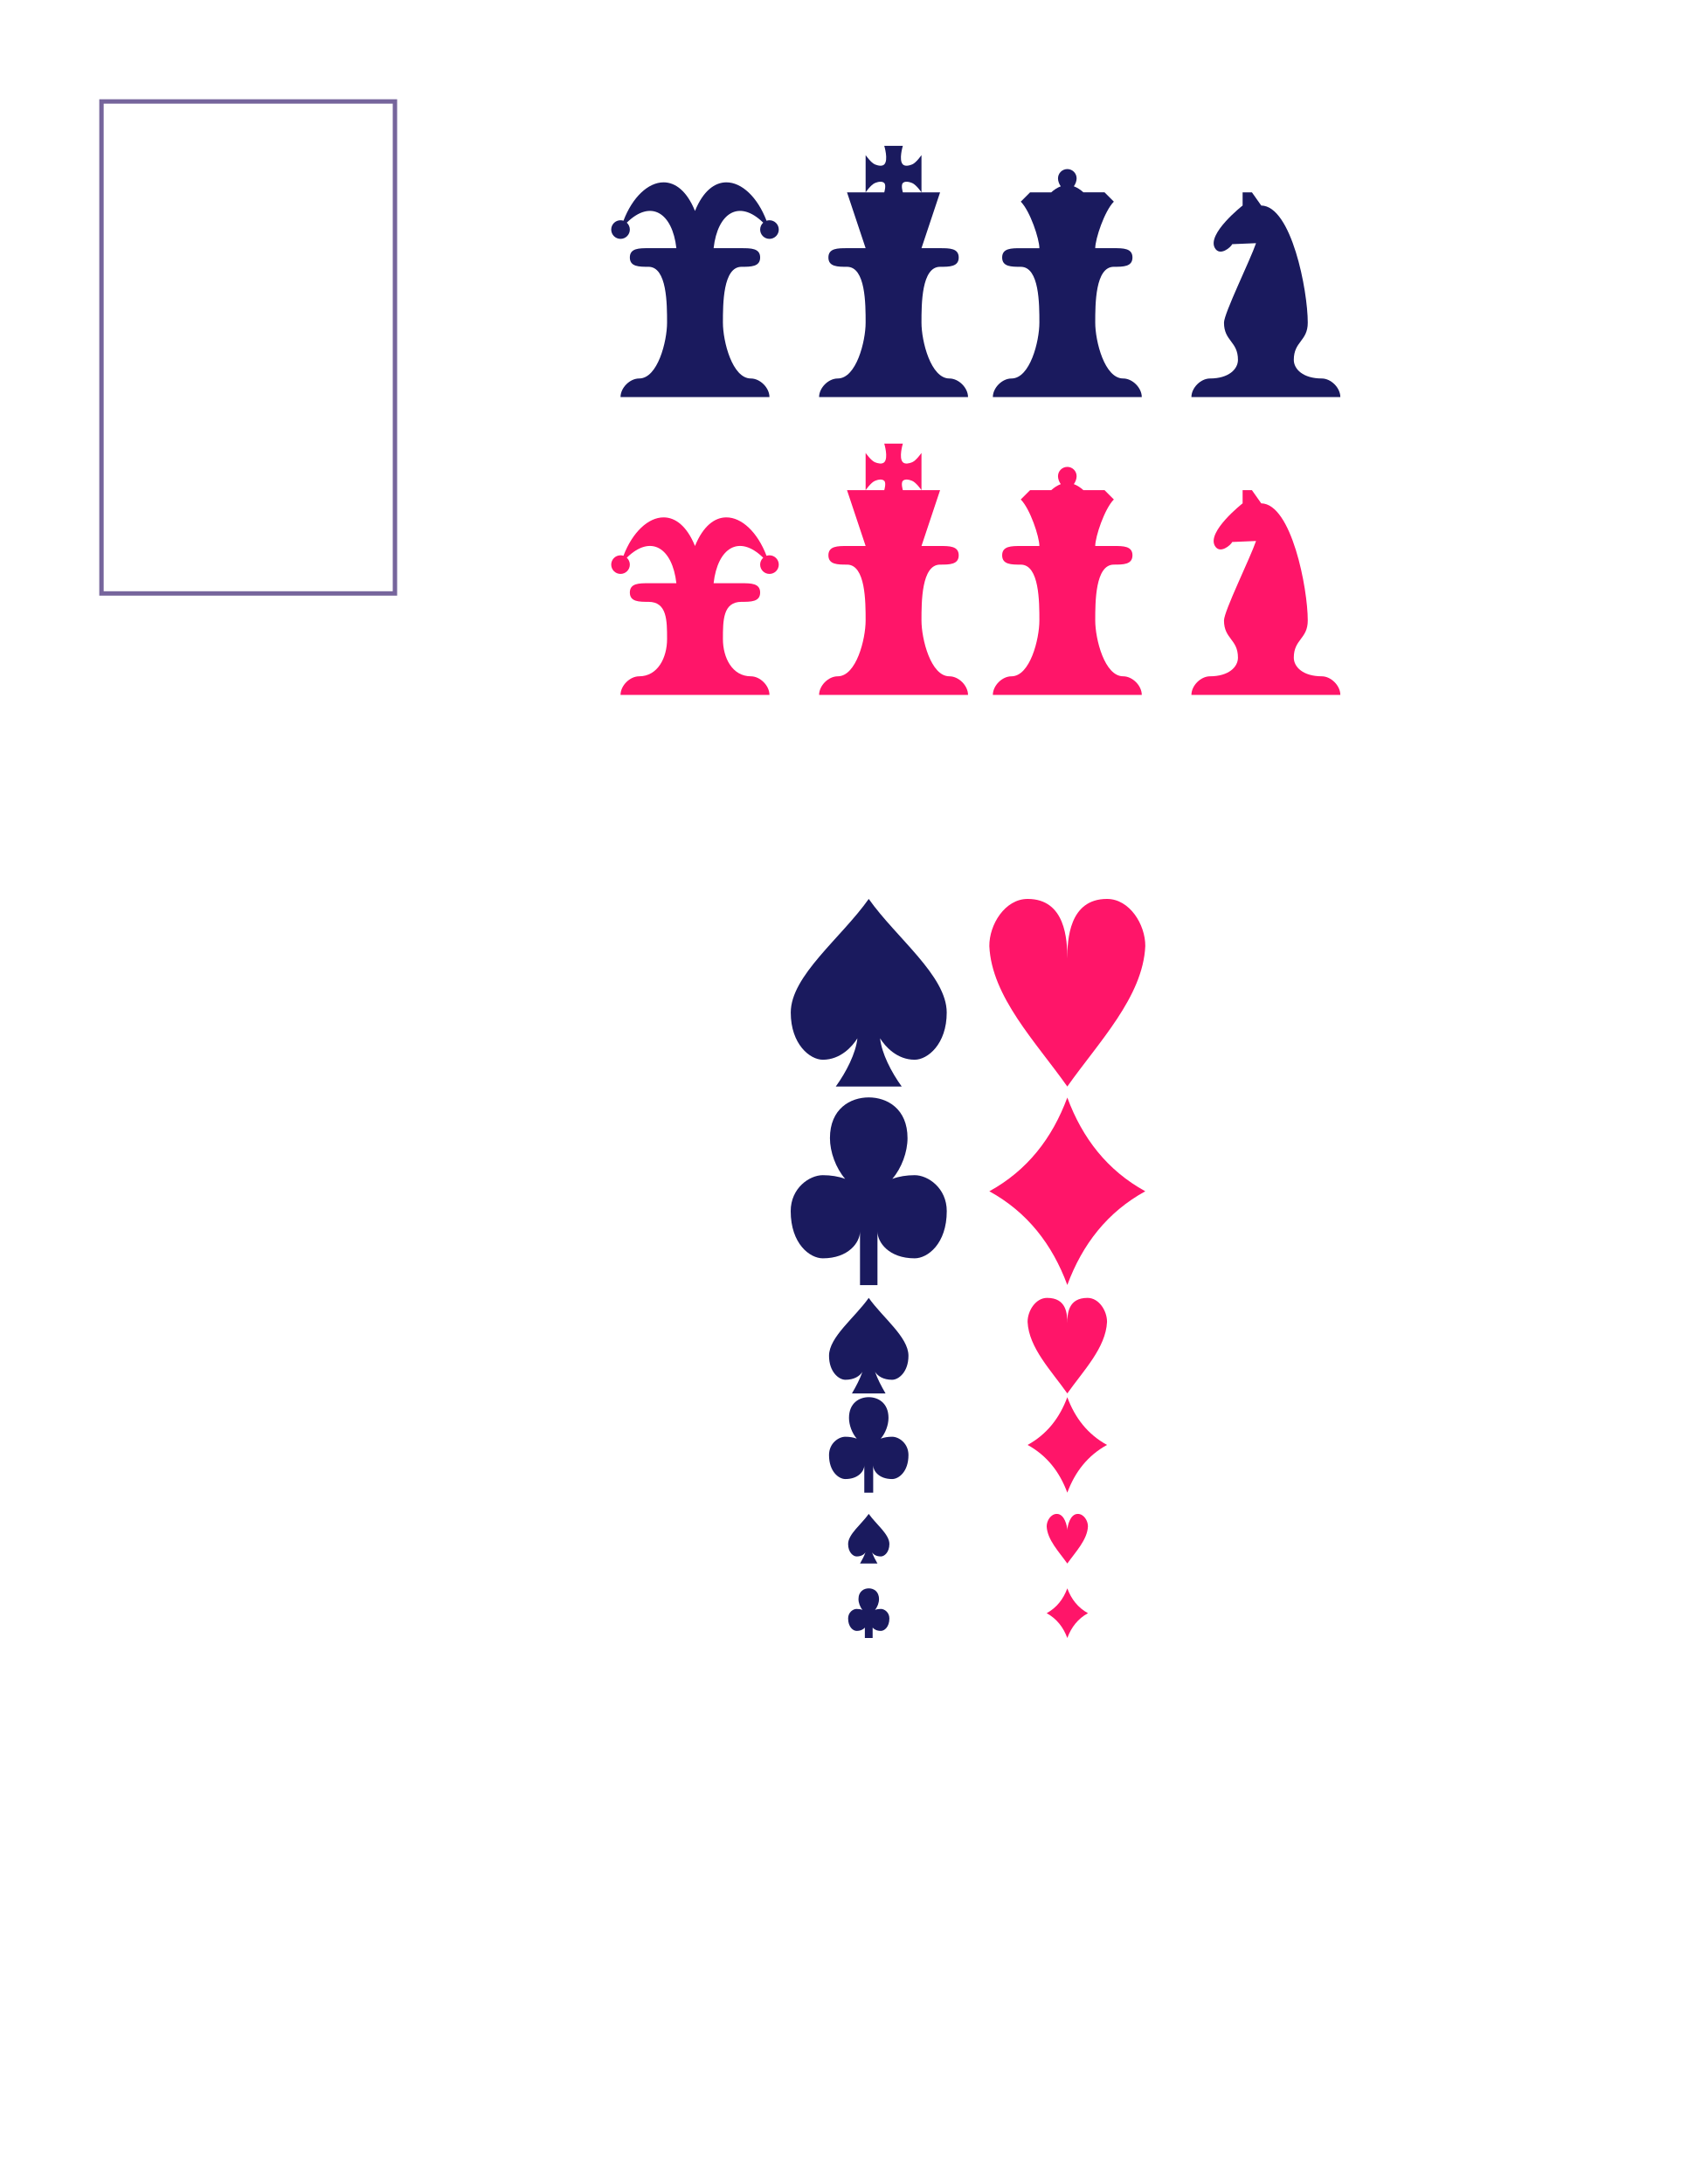
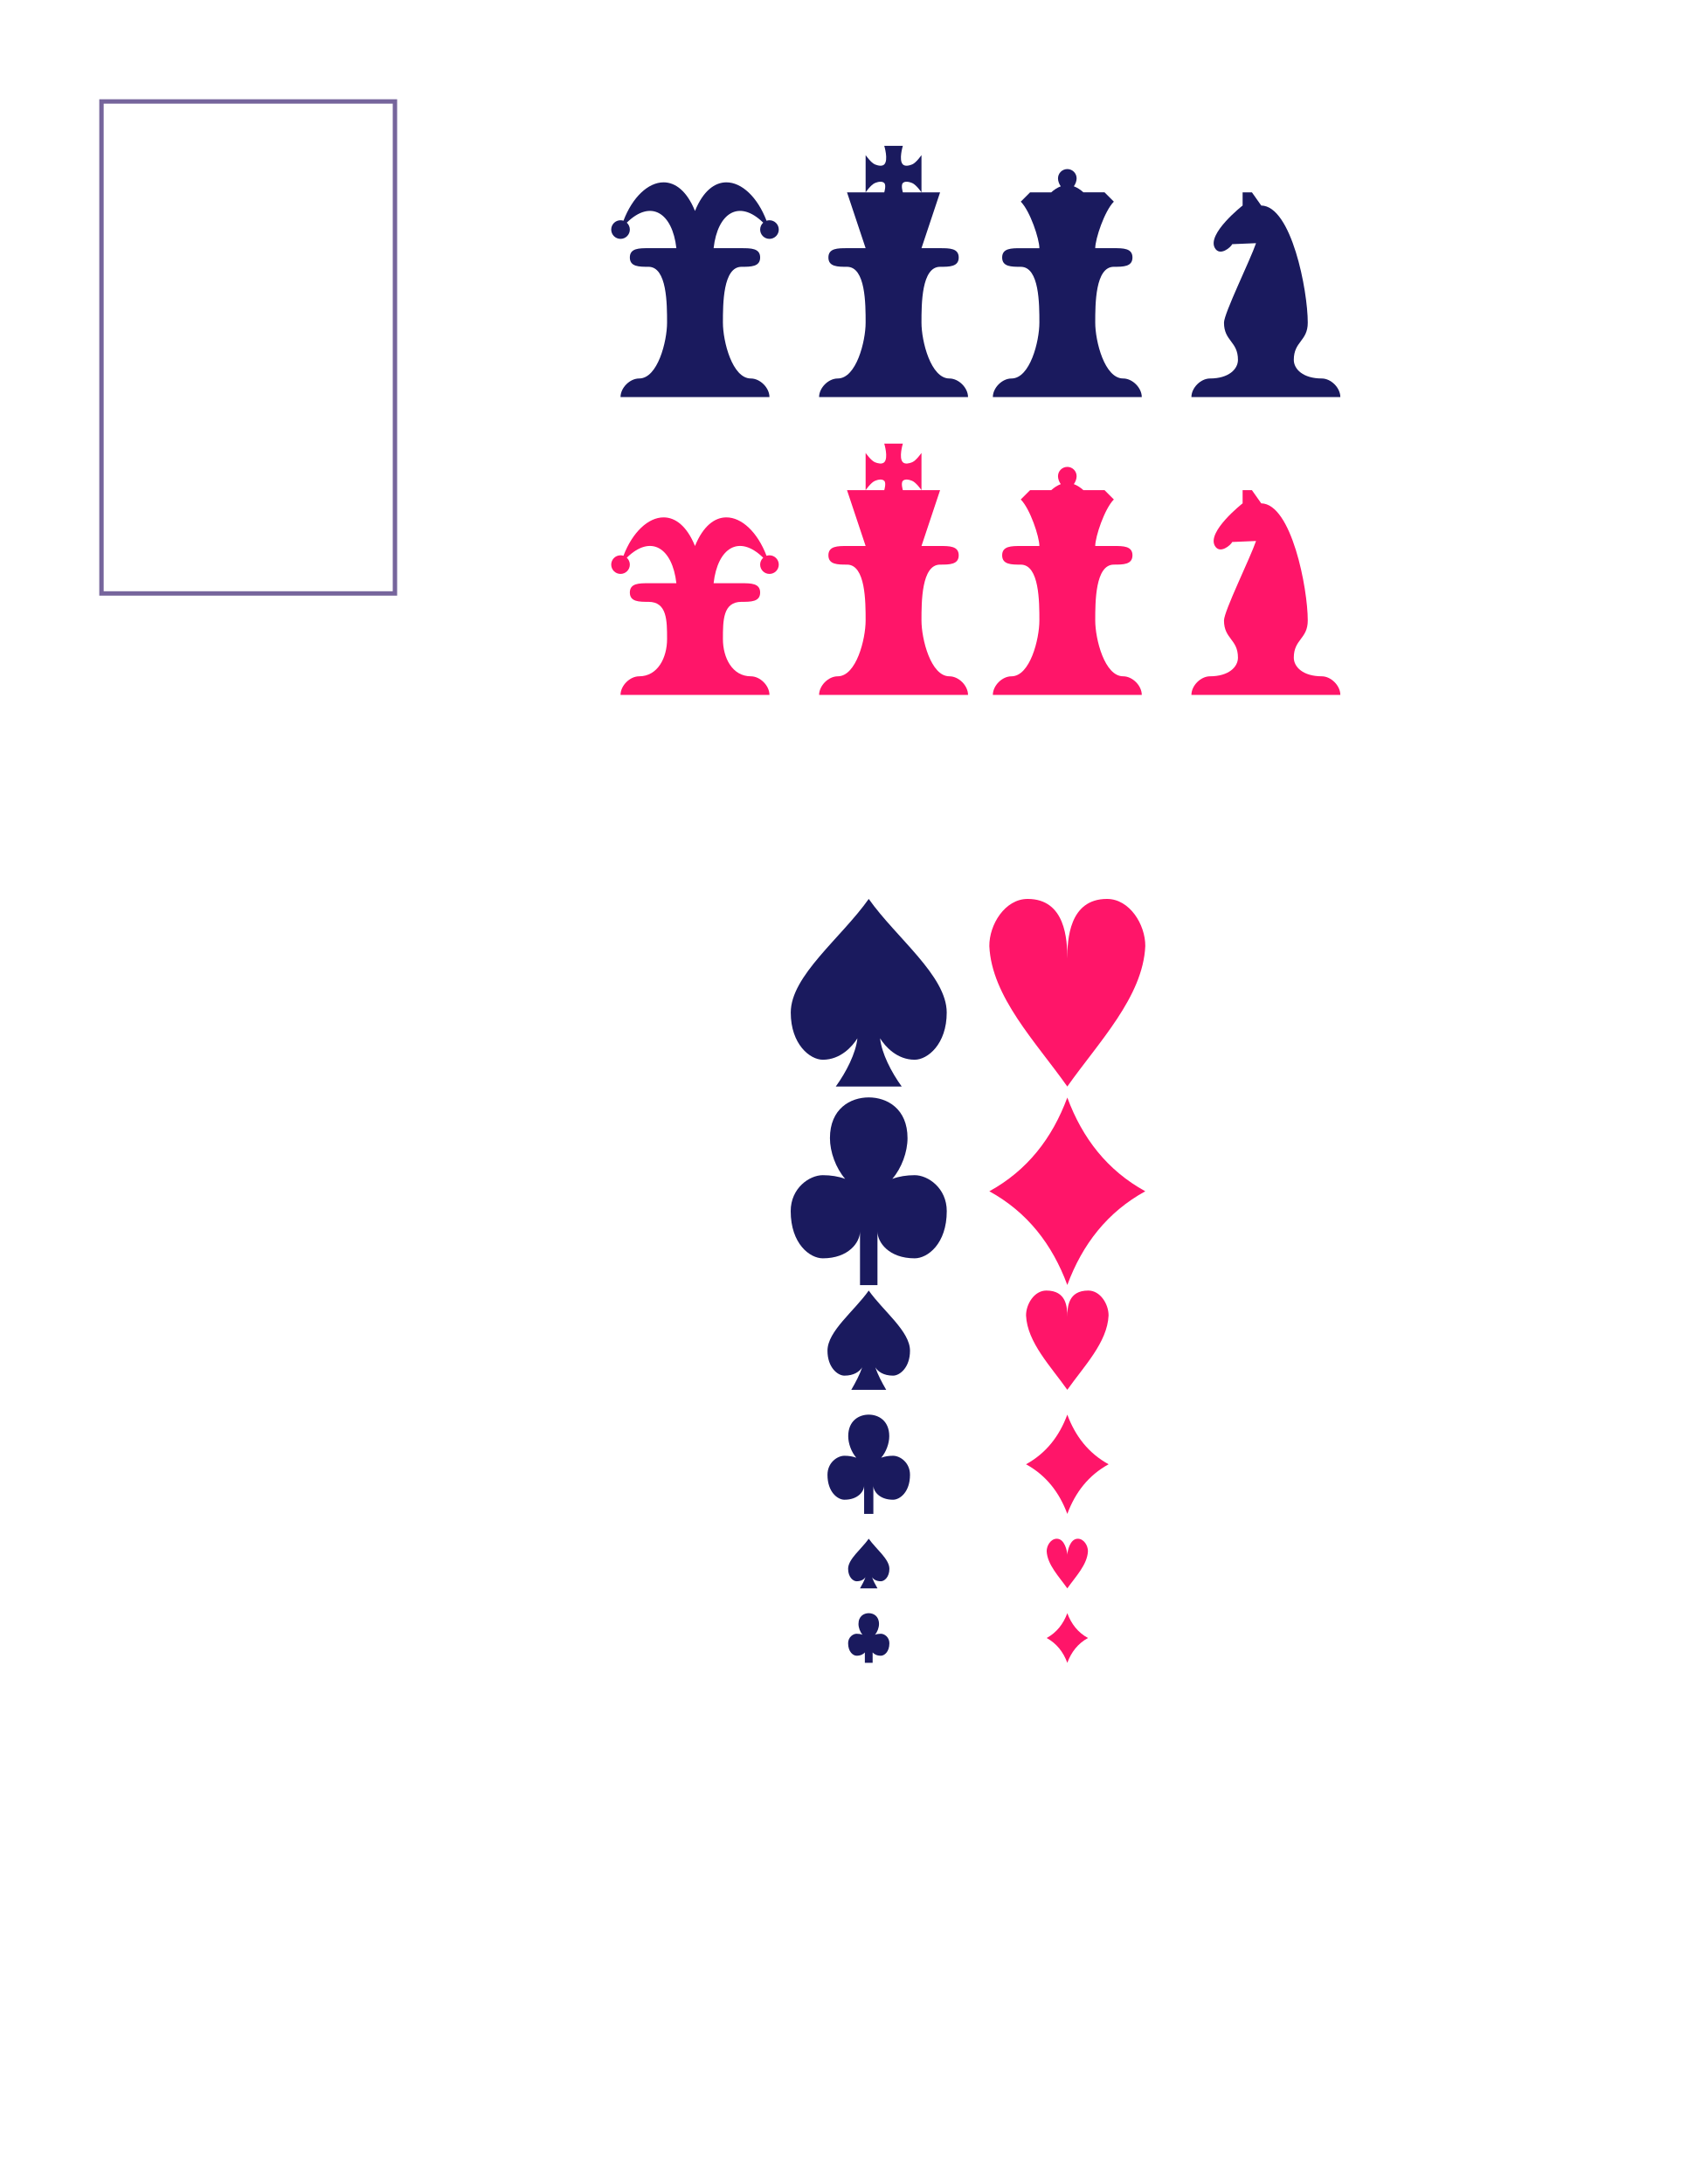
<svg xmlns="http://www.w3.org/2000/svg" width="8.5in" height="11in" viewBox="0 0 215.9 279.4" version="1.1" id="svg8">
  <defs id="defs2">
    </defs>
  <g id="layer1" transform="translate(0,-17.6)" style="display:inline;opacity:1">
-     <path style="display:inline;fill:#ff1569;fill-opacity:1;stroke-width:0.03" d="m 133.942,183.639 c -1.48,0 -2.506,1.676 -2.497,3.073 0.152,3.307 3.038,6.253 5.08,9.15 2.042,-2.896 4.928,-5.843 5.08,-9.15 0.009,-1.397 -1.016,-3.073 -2.497,-3.073 -2.468,0 -2.583,2.016 -2.583,3.239 0,-1.222 -0.116,-3.239 -2.583,-3.239 z" id="path18063-8-7-1-7-29-6-7" />
-     <g style="display:inline;fill:#ff1569;fill-opacity:1" id="g18077-2-9-0-6" transform="matrix(0.02902978,0,0,-0.03055766,129.9933,208.2052)">
+     <path style="display:inline;fill:#ff1569;fill-opacity:1;stroke-width:0.031" d="m 133.841,182.7 c -1.538,0 -2.603,1.742 -2.594,3.193 0.158,3.436 3.157,6.498 5.278,9.507 2.122,-3.009 5.121,-6.071 5.278,-9.507 0.009,-1.451 -1.056,-3.193 -2.594,-3.193 -2.564,0 -2.684,2.095 -2.684,3.365 0,-1.27 -0.12,-3.365 -2.684,-3.365 z" id="path18063-8-7-1-7-29-6-7" />
+     <g style="display:inline;fill:#ff1569;fill-opacity:1" id="g18077-2-9-0-6" transform="matrix(0.03019035,0,0,-0.03177931,129.7322,210.9101)">
      <path style="fill:#ff1569;fill-opacity:1;stroke-width:1" d="M 225,388.149 C 191.119,301.121 134.956,232.671 50.007,188.333 134.956,143.996 191.119,75.546 225,-11.482 258.881,75.546 315.044,143.996 399.993,188.333 315.044,232.671 258.881,301.121 225,388.149 Z" id="path18075-0-4-8-5" />
    </g>
-     <path style="display:inline;fill:#1a1a5e;fill-opacity:1;stroke-width:0.03" d="m 111.125,183.639 c -1.795,2.542 -5.08,5.01 -5.08,7.404 0,2.063 1.248,3.073 2.09,3.073 1.151,0 1.854,-0.489 2.184,-1.022 -0.331,0.947 -0.782,1.798 -1.342,2.768 h 2.148 2.148 c -0.56,-0.97 -1.011,-1.822 -1.342,-2.768 0.33,0.533 1.033,1.022 2.184,1.022 0.842,0 2.09,-1.01 2.09,-3.073 0,-2.394 -3.285,-4.862 -5.08,-7.404 z" id="path6291-5" />
-     <path style="display:inline;fill:#1a1a5e;fill-opacity:1;stroke-width:0.03" d="m 111.125,196.339 c -1.19,0 -2.526,0.733 -2.526,2.654 0,0.892 0.379,1.944 0.99,2.651 -0.433,-0.161 -0.93,-0.241 -1.455,-0.241 -0.871,0 -2.09,0.838 -2.09,2.34 0,2.13 1.248,3.073 2.09,3.073 1.684,0 2.422,-1.048 2.422,-1.746 -0.004,1.535 0,2.086 0,3.492 h 0.569 0.569 c 0,-1.406 0.004,-1.957 0,-3.492 0,0.699 0.738,1.746 2.422,1.746 0.842,0 2.09,-0.943 2.09,-3.073 0,-1.502 -1.219,-2.34 -2.09,-2.34 -0.524,0 -1.022,0.08 -1.455,0.241 0.612,-0.707 0.99,-1.759 0.99,-2.651 0,-1.921 -1.336,-2.654 -2.526,-2.654 z" id="path18059-7-3-07-0-3-17" />
-     <path style="display:inline;fill:#1a1a5e;fill-opacity:1;stroke-width:0.015" d="m 111.125,211.275 c -0.933,1.32 -2.639,2.603 -2.639,3.846 0,1.072 0.648,1.596 1.086,1.596 0.598,0 0.963,-0.254 1.135,-0.531 -0.172,0.492 -0.406,0.934 -0.697,1.438 h 1.116 1.116 c -0.291,-0.504 -0.525,-0.946 -0.697,-1.438 0.171,0.277 0.537,0.531 1.135,0.531 0.437,0 1.086,-0.525 1.086,-1.596 0,-1.244 -1.706,-2.526 -2.639,-3.846 z" id="path6291-0-8" />
-     <g style="display:inline;fill:#ff1569;fill-opacity:1" id="g18077-2-9-0-9-0" transform="matrix(0.01509518,0,0,-0.01588966,133.1286,226.9675)">
+     <path style="display:inline;fill:#1a1a5e;fill-opacity:1;stroke-width:0.031" d="m 111.125,182.7 c -1.865,2.641 -5.278,5.206 -5.278,7.693 0,2.143 1.297,3.193 2.171,3.193 1.196,0 1.926,-0.509 2.269,-1.062 -0.344,0.984 -0.812,1.868 -1.394,2.876 h 2.232 2.232 c -0.582,-1.008 -1.05,-1.893 -1.394,-2.876 0.343,0.554 1.073,1.062 2.269,1.062 0.875,0 2.171,-1.05 2.171,-3.193 0,-2.487 -3.413,-5.052 -5.278,-7.693 z" id="path6291-5" />
+     <path style="display:inline;fill:#1a1a5e;fill-opacity:1;stroke-width:0.031" d="m 111.125,198.575 c -1.237,0 -2.624,0.761 -2.624,2.757 0,0.926 0.394,2.019 1.029,2.754 -0.45,-0.167 -0.967,-0.25 -1.512,-0.25 -0.905,0 -2.171,0.871 -2.171,2.432 0,2.214 1.297,3.193 2.171,3.193 1.75,0 2.516,-1.089 2.516,-1.814 -0.004,1.594 0,2.168 0,3.628 h 0.591 0.591 c 0,-1.46 0.004,-2.034 0,-3.628 0,0.726 0.767,1.814 2.516,1.814 0.875,0 2.171,-0.98 2.171,-3.193 0,-1.56 -1.266,-2.432 -2.171,-2.432 -0.545,0 -1.062,0.083 -1.512,0.25 0.635,-0.735 1.029,-1.828 1.029,-2.754 0,-1.996 -1.388,-2.757 -2.624,-2.757 z" id="path18059-7-3-07-0-3-17" />
+     <path style="display:inline;fill:#1a1a5e;fill-opacity:1;stroke-width:0.015" d="m 111.125,214.45 c -0.933,1.32 -2.639,2.603 -2.639,3.846 0,1.072 0.648,1.596 1.086,1.596 0.598,0 0.963,-0.254 1.135,-0.531 -0.172,0.492 -0.406,0.934 -0.697,1.438 h 1.116 1.116 c -0.291,-0.504 -0.525,-0.946 -0.697,-1.438 0.171,0.277 0.537,0.531 1.135,0.531 0.437,0 1.086,-0.525 1.086,-1.596 0,-1.244 -1.706,-2.526 -2.639,-3.846 z" id="path6291-0-8" />
+     <g style="display:inline;fill:#ff1569;fill-opacity:1" id="g18077-2-9-0-9-0" transform="matrix(0.01509518,0,0,-0.01588966,133.1286,230.1425)">
      <path style="fill:#ff1569;fill-opacity:1;stroke-width:1" d="M 225,388.149 C 191.119,301.121 134.956,232.671 50.007,188.333 134.956,143.996 191.119,75.546 225,-11.482 258.881,75.546 315.044,143.996 399.993,188.333 315.044,232.671 258.881,301.121 225,388.149 Z" id="path18075-0-4-8-2-5" />
    </g>
-     <path style="display:inline;fill:#1a1a5e;fill-opacity:1;stroke-width:0.015" d="m 111.125,220.8 c -0.618,0 -1.312,0.381 -1.312,1.379 0,0.463 0.197,1.01 0.515,1.377 -0.225,-0.084 -0.484,-0.125 -0.756,-0.125 -0.452,0 -1.086,0.435 -1.086,1.216 0,1.107 0.648,1.596 1.086,1.596 0.518,0 0.86,-0.192 1.056,-0.423 V 227.15 h 0.202 0.296 0.497 v -1.331 c 0.196,0.231 0.537,0.423 1.056,0.423 0.437,0 1.086,-0.489 1.086,-1.596 0,-0.78 -0.633,-1.216 -1.086,-1.216 -0.272,0 -0.531,0.041 -0.756,0.125 0.318,-0.367 0.515,-0.914 0.515,-1.377 0,-0.998 -0.693,-1.379 -1.312,-1.379 z" id="path18059-7-3-07-0-3-17-3" />
-     <path style="display:inline;fill:#ff1569;fill-opacity:1;stroke-width:0.015" d="m 135.183,211.275 c -0.769,0 -1.302,0.871 -1.297,1.597 0.079,1.718 1.578,3.249 2.639,4.753 1.061,-1.505 2.56,-3.035 2.639,-4.753 0.005,-0.726 -0.527,-1.597 -1.296,-1.597 h -8.7e-4 c -0.999,0 -1.325,1.567 -1.342,2.058 -0.017,-0.491 -0.343,-2.058 -1.342,-2.058 z" id="path18063-8-7-1-7-29-6-7-83" />
+     <path style="display:inline;fill:#1a1a5e;fill-opacity:1;stroke-width:0.015" d="m 111.125,223.975 c -0.618,0 -1.312,0.381 -1.312,1.379 0,0.463 0.197,1.01 0.515,1.377 -0.225,-0.084 -0.484,-0.125 -0.756,-0.125 -0.452,0 -1.086,0.435 -1.086,1.216 0,1.107 0.648,1.596 1.086,1.596 0.518,0 0.86,-0.192 1.056,-0.423 v 1.331 h 0.202 0.296 0.497 v -1.331 c 0.196,0.231 0.537,0.423 1.056,0.423 0.437,0 1.086,-0.489 1.086,-1.596 0,-0.78 -0.633,-1.216 -1.086,-1.216 -0.272,0 -0.531,0.041 -0.756,0.125 0.318,-0.367 0.515,-0.914 0.515,-1.377 0,-0.998 -0.693,-1.379 -1.312,-1.379 z" id="path18059-7-3-07-0-3-17-3" />
+     <path style="display:inline;fill:#ff1569;fill-opacity:1;stroke-width:0.015" d="m 135.183,214.45 c -0.769,0 -1.302,0.871 -1.297,1.597 0.079,1.718 1.578,3.249 2.639,4.753 1.061,-1.505 2.56,-3.035 2.639,-4.753 0.005,-0.726 -0.527,-1.597 -1.296,-1.597 h -8.8e-4 c -0.999,0 -1.325,1.567 -1.342,2.058 -0.017,-0.491 -0.343,-2.058 -1.342,-2.058 z" id="path18063-8-7-1-7-29-6-7-83" />
    <path style="display:inline;opacity:1;fill:#ff1569;fill-opacity:1;stroke-width:0.058" d="m 121.927,56.4 c -2.907,0 -4.92,3.291 -4.902,6.034 0.298,6.494 5.965,12.279 9.975,17.966 4.009,-5.687 9.677,-11.472 9.975,-17.966 0.018,-2.743 -1.995,-6.034 -4.902,-6.034 -4.845,0 -5.073,5.235 -5.073,7.635 0,-2.4 -0.228,-7.635 -5.073,-7.635 z" id="path18063-8-7-1-7-29-6-7-5" transform="translate(9.525,76.2)" />
    <g style="display:inline;opacity:1;fill:#ff1569;fill-opacity:1" id="g18077-2-9-0-6-8" transform="matrix(0.057,0,0,-0.06,123.7,181.3)">
      <path style="fill:#ff1569;fill-opacity:1;stroke-width:1" d="M 225,388.149 C 191.119,301.121 134.956,232.671 50.007,188.333 134.956,143.996 191.119,75.546 225,-11.482 258.881,75.546 315.044,143.996 399.993,188.333 315.044,232.671 258.881,301.121 225,388.149 Z" id="path18075-0-4-8-5-1" />
    </g>
    <path style="display:inline;opacity:1;fill:#1a1a5e;fill-opacity:1;stroke-width:0.058" d="m 101.6,56.4 c -3.525,4.99 -9.975,9.838 -9.975,14.538 0,4.05 2.45,6.034 4.103,6.034 2.26,0 3.774,-1.696 4.422,-2.742 -0.204,1.914 -1.413,4.297 -2.768,6.17 h 4.218 4.218 c -1.355,-1.873 -2.564,-4.256 -2.768,-6.17 0.648,1.046 2.162,2.742 4.422,2.742 1.653,0 4.103,-1.984 4.103,-6.034 0,-4.7 -6.449,-9.547 -9.975,-14.538 z" id="path6291-5-9" transform="translate(9.525,76.2)" />
    <path style="display:inline;opacity:1;fill:#1a1a5e;fill-opacity:1;stroke-width:0.059" d="m 111.125,157.991 c -2.339,0 -4.963,1.44 -4.963,5.214 0,1.752 0.744,3.819 1.946,5.209 -0.851,-0.317 -1.828,-0.473 -2.859,-0.473 -1.711,0 -4.106,1.647 -4.106,4.598 0,4.186 2.452,6.039 4.106,6.039 3.309,0 4.758,-2.059 4.758,-3.431 -0.008,3.015 0,4.1 0,6.862 h 1.117 1.117 c 0,-2.762 0.008,-3.846 0,-6.862 0,1.372 1.45,3.431 4.758,3.431 1.654,0 4.106,-1.853 4.106,-6.039 0,-2.951 -2.395,-4.598 -4.106,-4.598 -1.031,0 -2.008,0.157 -2.859,0.473 1.202,-1.39 1.946,-3.457 1.946,-5.209 0,-3.774 -2.624,-5.214 -4.963,-5.214 z" id="path18059-7-3-07-0-3-17-7" />
  </g>
  <g id="layer2" style="display:inline">
    <path id="path1062-1-1" style="display:inline;fill:#1a1a5e;fill-opacity:1;stroke:none;stroke-width:0.286;stroke-dashoffset:45.012;paint-order:markers fill stroke;stop-color:#000000" d="m 67.818,23.326 c -1.965,4.05e-4 -3.98,1.889 -5.134,4.912 -0.121,-0.04 -0.248,-0.061 -0.375,-0.061 -0.658,0 -1.191,0.533 -1.191,1.191 0,0.658 0.533,1.191 1.191,1.191 0.658,0 1.191,-0.533 1.191,-1.191 -2.6e-5,-0.336 -0.142,-0.656 -0.391,-0.882 3.099,-3.034 5.835,-1.251 6.344,3.263 H 65.881 c -1.191,0 -2.381,0 -2.381,1.191 0,1.191 1.191,1.191 2.381,1.191 2.381,0 2.381,4.763 2.381,7.144 0,2.381 -1.191,7.144 -3.572,7.144 -1.191,0 -2.381,1.191 -2.381,2.381 h 9.525 V 26.988 c -1.036,-2.554 -2.512,-3.662 -4.016,-3.661 z m 8.033,0 c 1.965,4.05e-4 3.98,1.889 5.134,4.912 0.121,-0.04 0.248,-0.061 0.375,-0.061 0.658,0 1.191,0.533 1.191,1.191 0,0.658 -0.533,1.191 -1.191,1.191 -0.658,0 -1.191,-0.533 -1.191,-1.191 2.6e-5,-0.336 0.142,-0.656 0.391,-0.882 C 77.461,25.453 74.725,27.236 74.216,31.75 H 77.787 c 1.191,0 2.381,0 2.381,1.191 0,1.191 -1.191,1.191 -2.381,1.191 -2.381,0 -2.381,4.763 -2.381,7.144 0,2.381 1.191,7.144 3.572,7.144 1.191,0 2.381,1.191 2.381,2.381 h -9.525 V 26.988 c 1.036,-2.554 2.512,-3.662 4.016,-3.661 z" transform="translate(17.06563)" />
    <rect style="display:inline;fill:none;fill-opacity:1;stroke:#76659c;stroke-width:0.561;stroke-dashoffset:45.012;paint-order:markers fill stroke;stop-color:#000000" id="rect3511" width="37.539" height="62.939" x="12.98" y="12.98" />
    <path style="display:inline;fill:#1a1a5e;fill-opacity:1;stroke:none;stroke-width:0.099px;stroke-linecap:butt;stroke-linejoin:miter;stroke-opacity:1" d="m 136.525,21.63 c -0.658,0 -1.191,0.533 -1.191,1.191 0,0.332 0.136,0.716 0.354,1.016 -0.431,0.16 -0.848,0.43 -1.222,0.77 h -2.704 l -1.191,1.191 c 1.191,1.191 2.381,4.763 2.381,5.953 h -2.381 c -1.191,0 -2.381,0 -2.381,1.191 0,1.191 1.191,1.191 2.381,1.191 2.381,0 2.381,4.763 2.381,7.144 0,2.381 -1.191,7.144 -3.572,7.144 C 128.191,48.419 127,49.609 127,50.8 h 9.525 9.525 c 0,-1.191 -1.191,-2.381 -2.381,-2.381 -2.381,0 -3.572,-4.763 -3.572,-7.144 0,-2.381 0,-7.144 2.381,-7.144 1.191,0 2.381,0 2.381,-1.191 0,-1.191 -1.191,-1.191 -2.381,-1.191 h -2.381 c 0,-1.191 1.191,-4.763 2.381,-5.953 l -1.191,-1.191 h -2.704 c -0.374,-0.339 -0.792,-0.61 -1.222,-0.77 0.219,-0.3 0.354,-0.685 0.354,-1.016 0,-0.658 -0.533,-1.191 -1.191,-1.191 z" id="path2152-1-9-0" />
    <path style="display:inline;fill:#1a1a5e;fill-opacity:1;stroke:none;stroke-width:0.099px;stroke-linecap:butt;stroke-linejoin:miter;stroke-opacity:1" d="m 160.139,24.606 1.191,1.687 c 3.869,0.055 5.953,10.858 5.953,14.982 0,2.381 -1.786,2.381 -1.786,4.763 0,1.191 1.191,2.381 3.572,2.381 1.191,0 2.381,1.191 2.381,2.381 h -9.525 -9.525 c 0,-1.191 1.191,-2.381 2.381,-2.381 2.381,0 3.572,-1.191 3.572,-2.381 0,-2.381 -1.786,-2.381 -1.786,-4.763 0,-1.191 3.348,-7.968 4.099,-10.166 l -3.045,0.127 c -0.171,0.389 -1.576,1.612 -2.221,0.495 -1.054,-1.825 3.549,-5.438 3.549,-5.438 v -1.687 z" id="path4586-5-7-0-0-1-9-2-8" />
    <path style="display:inline;fill:#1a1a5e;fill-opacity:1;stroke:none;stroke-width:0.099px;stroke-linecap:butt;stroke-linejoin:miter;stroke-opacity:1" d="m 113.109,18.653 c 0,0 0.561,1.82 0,2.381 -0.281,0.281 -0.824,0.152 -1.191,0 -0.519,-0.215 -1.191,-1.191 -1.191,-1.191 v 4.763 c 0,0 0.672,-0.976 1.191,-1.191 0.367,-0.152 0.91,-0.281 1.191,0 0.281,0.281 0,1.191 0,1.191 h -2.381 -1.191 -1.191 l 2.381,7.144 h -2.381 c -1.191,0 -2.381,0 -2.381,1.191 0,1.191 1.191,1.191 2.381,1.191 2.381,0 2.381,4.763 2.381,7.144 0,2.381 -1.191,7.144 -3.572,7.144 -1.191,0 -2.381,1.191 -2.381,2.381 h 9.525 9.525 c 0,-1.191 -1.191,-2.381 -2.381,-2.381 -2.381,0 -3.572,-4.763 -3.572,-7.144 0,-2.381 0,-7.144 2.381,-7.144 1.191,0 2.381,0 2.381,-1.191 0,-1.191 -1.191,-1.191 -2.381,-1.191 h -2.381 l 2.381,-7.144 h -1.191 -1.191 -2.381 c 0,0 -0.281,-0.91 0,-1.191 0.281,-0.281 0.824,-0.152 1.191,0 0.519,0.215 1.191,1.191 1.191,1.191 v -4.763 c 0,0 -0.672,0.976 -1.191,1.191 -0.367,0.152 -0.91,0.281 -1.191,0 -0.561,-0.561 0,-2.381 0,-2.381 h -1.191 z" id="path4586-5-7-3-5-0-6-8-0-4" />
    <path id="path4586-5-7-3" style="display:inline;fill:#ff1569;fill-opacity:1;stroke:none;stroke-width:0.099px;stroke-linecap:butt;stroke-linejoin:miter;stroke-opacity:1" d="m 70.199,66.189 c -1.965,4.05e-4 -3.98,1.889 -5.134,4.912 -0.121,-0.04 -0.248,-0.061 -0.375,-0.061 -0.658,0 -1.191,0.533 -1.191,1.191 0,0.658 0.533,1.191 1.191,1.191 0.658,0 1.191,-0.533 1.191,-1.191 -2.5e-5,-0.336 -0.142,-0.656 -0.391,-0.882 3.099,-3.034 5.835,-1.251 6.344,3.263 H 68.263 c -1.191,0 -2.381,0 -2.381,1.191 0,1.191 1.191,1.191 2.381,1.191 2.381,0 2.381,2.381 2.381,4.763 0,2.381 -1.191,4.763 -3.572,4.763 -1.191,0 -2.381,1.191 -2.381,2.381 h 9.525 V 69.85 C 73.18,67.296 71.704,66.188 70.199,66.189 Z m 8.033,0 c 1.965,4.05e-4 3.98,1.889 5.134,4.912 0.121,-0.04 0.248,-0.061 0.375,-0.061 0.658,0 1.191,0.533 1.191,1.191 0,0.658 -0.533,1.191 -1.191,1.191 -0.658,0 -1.191,-0.533 -1.191,-1.191 2.5e-5,-0.336 0.142,-0.656 0.391,-0.882 -3.099,-3.034 -5.835,-1.251 -6.344,3.263 h 3.572 c 1.191,0 2.381,0 2.381,1.191 0,1.191 -1.191,1.191 -2.381,1.191 -2.381,0 -2.381,2.381 -2.381,4.763 0,2.381 1.191,4.763 3.572,4.763 1.191,0 2.381,1.191 2.381,2.381 h -9.525 V 69.85 c 1.036,-2.554 2.511,-3.662 4.016,-3.661 z" transform="translate(14.68437)" />
    <path style="display:inline;fill:#ff1569;fill-opacity:1;stroke:none;stroke-width:0.099px;stroke-linecap:butt;stroke-linejoin:miter;stroke-opacity:1" d="m 136.525,59.73 c -0.658,0 -1.191,0.533 -1.191,1.191 0,0.332 0.136,0.716 0.354,1.016 -0.431,0.16 -0.848,0.43 -1.222,0.77 h -2.704 l -1.191,1.191 c 1.191,1.191 2.381,4.763 2.381,5.953 h -2.381 c -1.191,0 -2.381,0 -2.381,1.191 0,1.191 1.191,1.191 2.381,1.191 2.381,0 2.381,4.763 2.381,7.144 0,2.381 -1.191,7.144 -3.572,7.144 C 128.191,86.519 127,87.709 127,88.9 h 9.525 9.525 c 0,-1.191 -1.191,-2.381 -2.381,-2.381 -2.381,0 -3.572,-4.763 -3.572,-7.144 0,-2.381 0,-7.144 2.381,-7.144 1.191,0 2.381,0 2.381,-1.191 0,-1.191 -1.191,-1.191 -2.381,-1.191 h -2.381 c 0,-1.191 1.191,-4.763 2.381,-5.953 l -1.191,-1.191 h -2.704 c -0.374,-0.339 -0.792,-0.61 -1.222,-0.77 0.219,-0.3 0.354,-0.685 0.354,-1.016 0,-0.658 -0.533,-1.191 -1.191,-1.191 z" id="path2152-1-9-0-3" />
    <path style="display:inline;fill:#ff1569;fill-opacity:1;stroke:none;stroke-width:0.099px;stroke-linecap:butt;stroke-linejoin:miter;stroke-opacity:1" d="m 160.139,62.706 1.191,1.687 c 3.869,0.055 5.953,10.858 5.953,14.982 0,2.381 -1.786,2.381 -1.786,4.763 0,1.191 1.191,2.381 3.572,2.381 1.191,0 2.381,1.191 2.381,2.381 h -9.525 -9.525 c 0,-1.191 1.191,-2.381 2.381,-2.381 2.381,0 3.572,-1.191 3.572,-2.381 0,-2.381 -1.786,-2.381 -1.786,-4.763 0,-1.191 3.348,-7.968 4.099,-10.166 l -3.045,0.127 c -0.171,0.389 -1.576,1.612 -2.221,0.495 -1.054,-1.825 3.549,-5.438 3.549,-5.438 v -1.687 z" id="path4586-5-7-0-0-1-9-2-8-0" />
    <path style="display:inline;fill:#ff1569;fill-opacity:1;stroke:none;stroke-width:0.099px;stroke-linecap:butt;stroke-linejoin:miter;stroke-opacity:1" d="m 113.109,56.753 c 0,0 0.561,1.82 0,2.381 -0.281,0.281 -0.824,0.152 -1.191,0 -0.519,-0.215 -1.191,-1.191 -1.191,-1.191 v 4.763 c 0,0 0.672,-0.976 1.191,-1.191 0.367,-0.152 0.91,-0.281 1.191,0 0.281,0.281 0,1.191 0,1.191 h -2.381 -1.191 -1.191 l 2.381,7.144 h -2.381 c -1.191,0 -2.381,0 -2.381,1.191 0,1.191 1.191,1.191 2.381,1.191 2.381,0 2.381,4.763 2.381,7.144 0,2.381 -1.191,7.144 -3.572,7.144 -1.191,0 -2.381,1.191 -2.381,2.381 h 9.525 9.525 c 0,-1.191 -1.191,-2.381 -2.381,-2.381 -2.381,0 -3.572,-4.763 -3.572,-7.144 0,-2.381 0,-7.144 2.381,-7.144 1.191,0 2.381,0 2.381,-1.191 0,-1.191 -1.191,-1.191 -2.381,-1.191 h -2.381 l 2.381,-7.144 h -1.191 -1.191 -2.381 c 0,0 -0.281,-0.91 0,-1.191 0.281,-0.281 0.824,-0.152 1.191,0 0.519,0.215 1.191,1.191 1.191,1.191 v -4.763 c 0,0 -0.672,0.976 -1.191,1.191 -0.367,0.152 -0.91,0.281 -1.191,0 -0.561,-0.561 0,-2.381 0,-2.381 h -1.191 z" id="path4586-5-7-3-5-0-6-8-0-4-4" />
  </g>
</svg>
